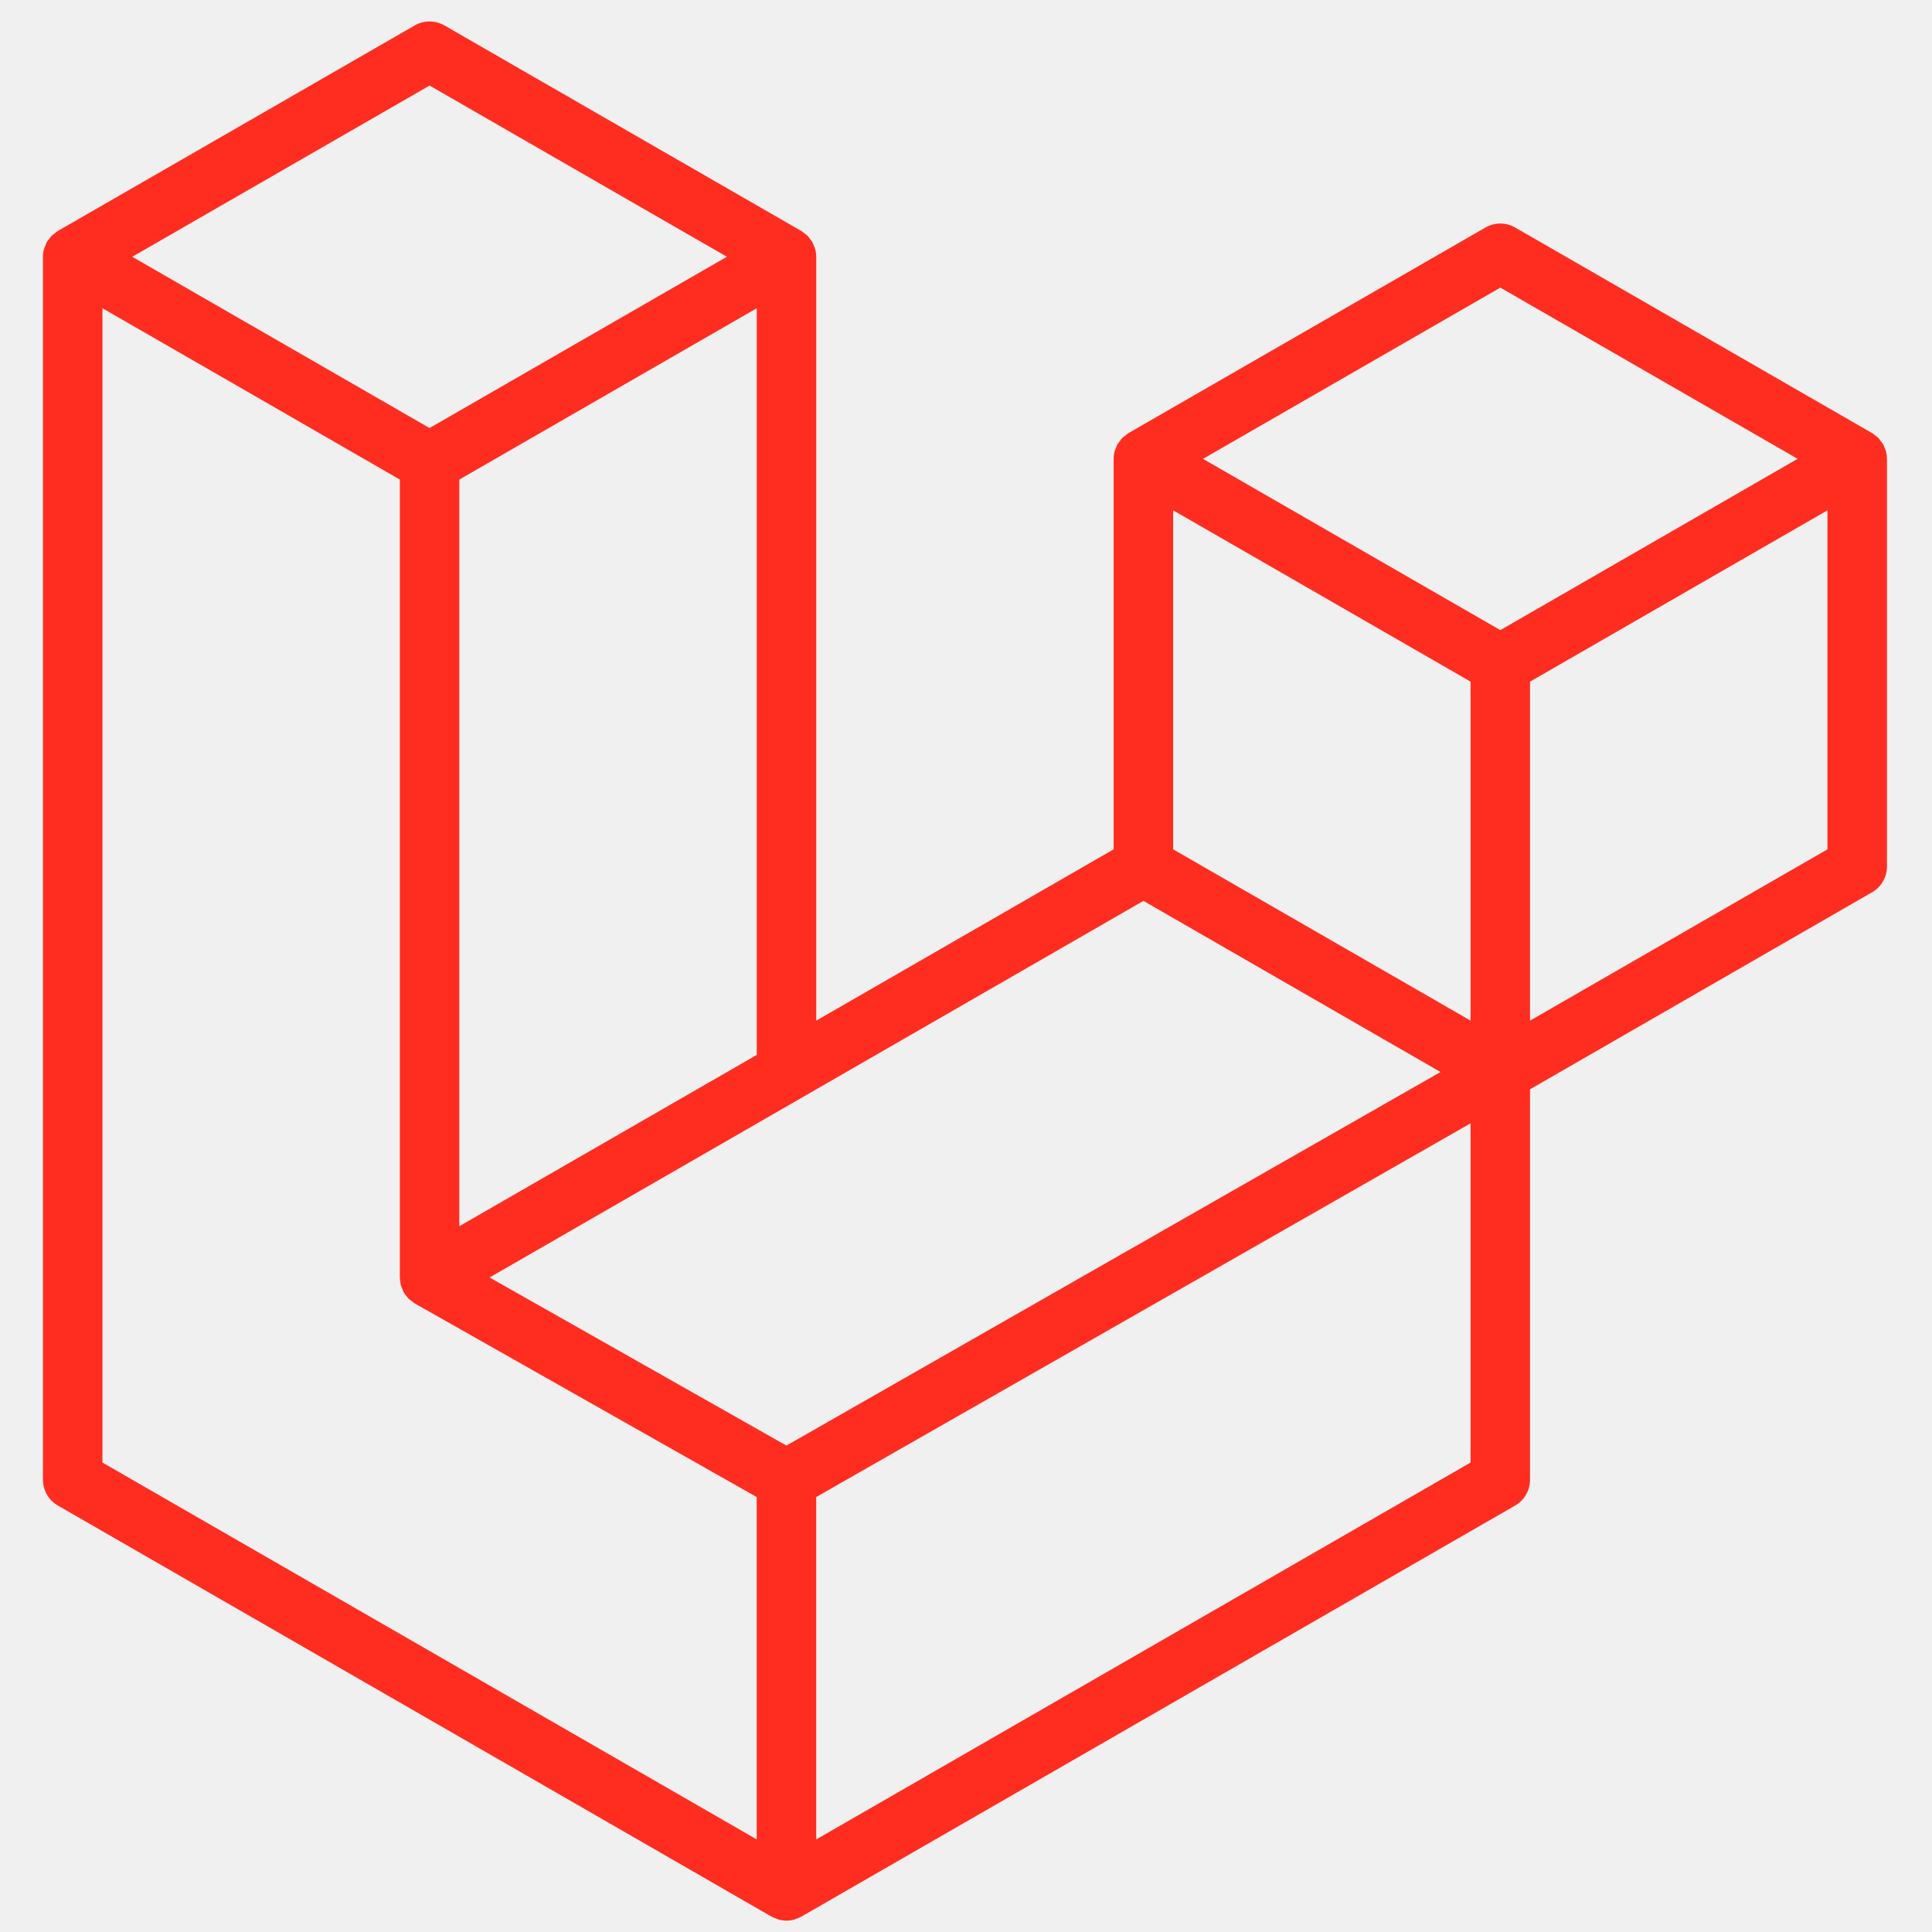
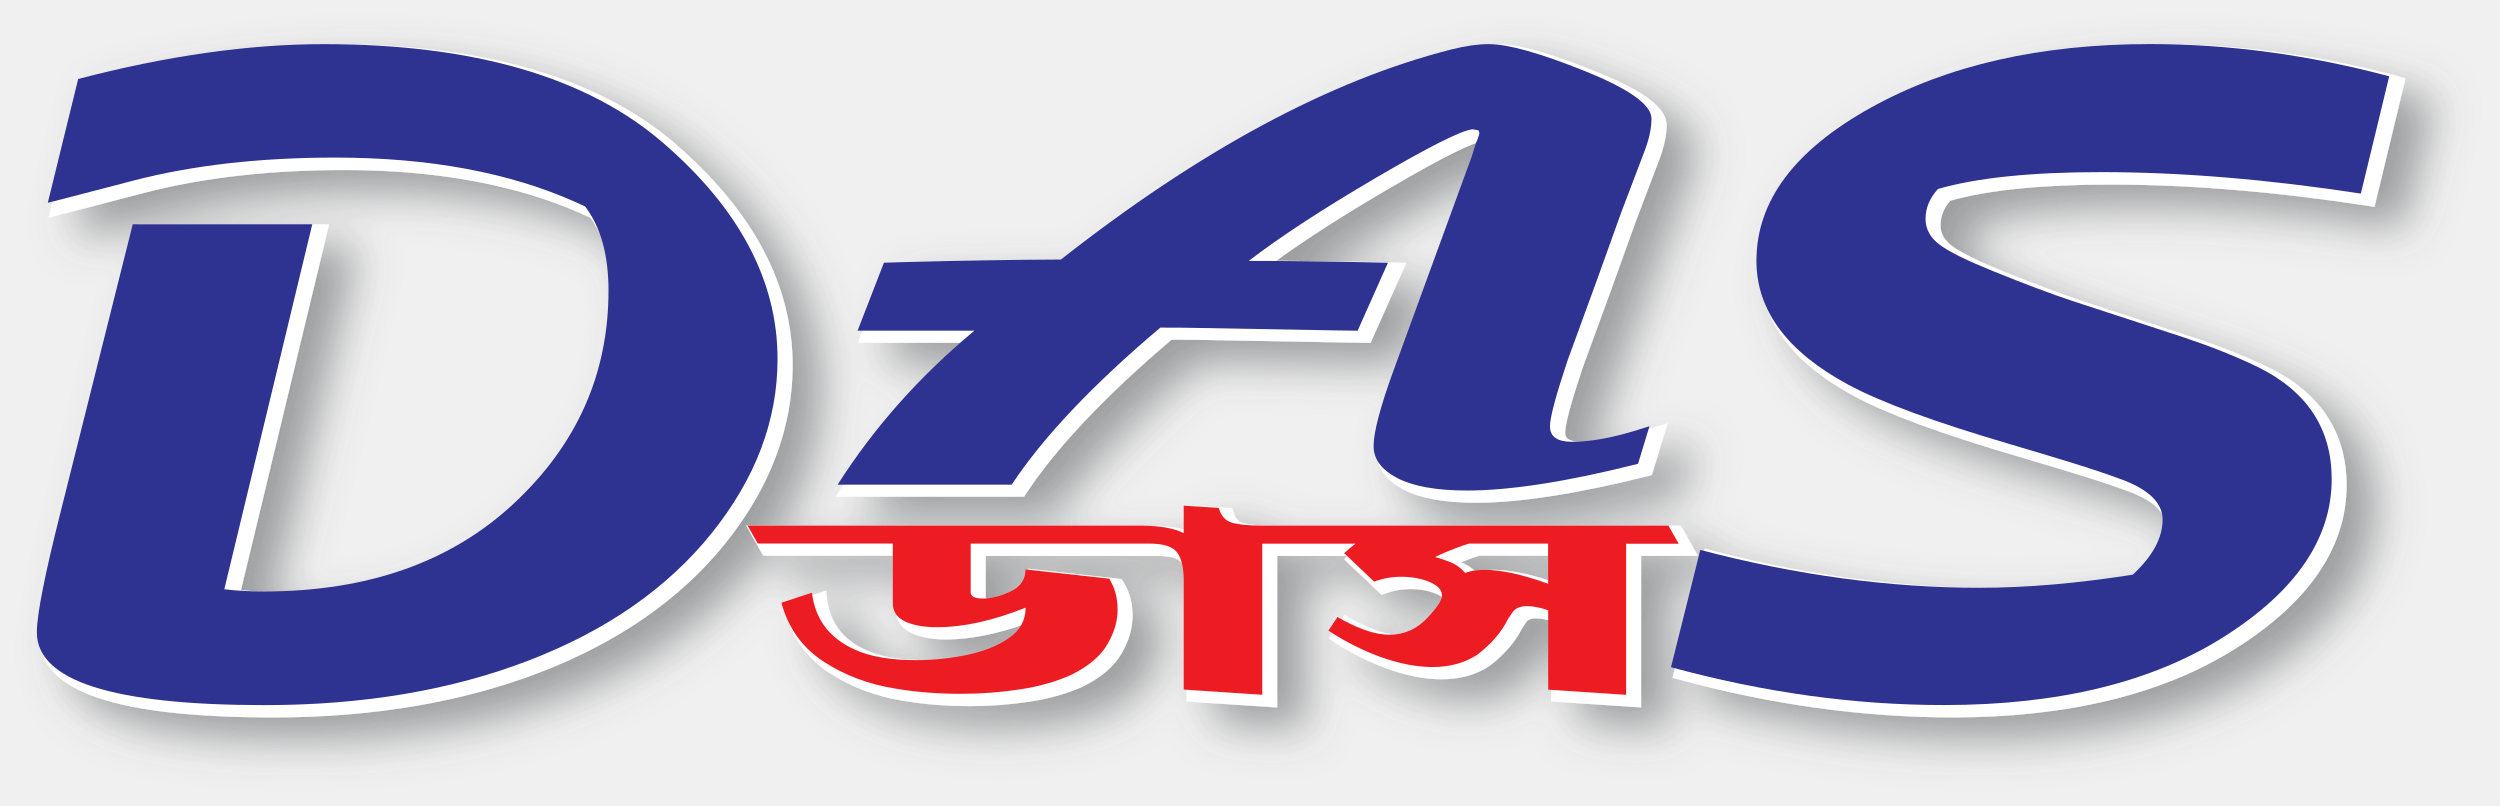
- <svg xmlns="http://www.w3.org/2000/svg" width="166" height="166" viewBox="0 0 166 166" fill="none">
-   <path fill-rule="evenodd" clip-rule="evenodd" d="M162.041 38.759C162.099 38.977 162.129 39.201 162.13 39.426V74.452C162.13 74.902 162.011 75.344 161.786 75.733C161.561 76.122 161.237 76.444 160.847 76.668L131.462 93.594V127.141C131.462 128.054 130.977 128.897 130.186 129.357L68.847 164.683C68.707 164.763 68.554 164.814 68.401 164.868C68.343 164.887 68.289 164.922 68.228 164.938C67.8 165.051 67.349 165.051 66.92 164.938C66.85 164.919 66.786 164.881 66.719 164.855C66.579 164.804 66.432 164.76 66.298 164.683L4.972 129.357C4.583 129.133 4.259 128.81 4.034 128.421C3.808 128.032 3.69 127.591 3.689 127.141L3.689 22.063C3.689 21.834 3.721 21.61 3.779 21.393C3.798 21.32 3.843 21.253 3.868 21.179C3.916 21.045 3.961 20.908 4.031 20.783C4.079 20.7 4.149 20.633 4.206 20.557C4.28 20.454 4.347 20.349 4.433 20.26C4.506 20.186 4.602 20.132 4.685 20.068C4.778 19.992 4.861 19.909 4.966 19.848L35.633 2.185C36.022 1.961 36.462 1.844 36.91 1.844C37.358 1.844 37.798 1.961 38.186 2.185L68.851 19.848H68.857C68.959 19.912 69.045 19.992 69.138 20.065C69.221 20.129 69.313 20.186 69.387 20.257C69.476 20.349 69.54 20.454 69.616 20.557C69.671 20.633 69.744 20.7 69.789 20.783C69.862 20.911 69.904 21.045 69.955 21.179C69.98 21.253 70.025 21.32 70.044 21.396C70.103 21.614 70.133 21.838 70.133 22.063V87.694L95.686 72.974V39.423C95.686 39.2 95.718 38.973 95.775 38.759C95.798 38.683 95.839 38.615 95.865 38.542C95.916 38.408 95.96 38.271 96.031 38.146C96.079 38.063 96.149 37.996 96.203 37.92C96.279 37.818 96.343 37.712 96.433 37.623C96.506 37.549 96.599 37.495 96.681 37.431C96.777 37.355 96.86 37.272 96.962 37.211L127.633 19.548C128.021 19.324 128.461 19.206 128.91 19.206C129.358 19.206 129.798 19.324 130.186 19.548L160.85 37.211C160.959 37.275 161.042 37.355 161.137 37.428C161.217 37.492 161.31 37.549 161.383 37.62C161.473 37.712 161.536 37.818 161.613 37.92C161.67 37.996 161.741 38.063 161.785 38.146C161.859 38.271 161.9 38.408 161.951 38.542C161.98 38.615 162.021 38.683 162.041 38.759ZM157.018 72.974V43.848L146.287 50.028L131.462 58.568V87.694L157.021 72.974H157.018ZM126.354 125.663V96.518L111.771 104.85L70.13 128.626V158.046L126.354 125.663ZM8.801 26.485V125.663L65.018 158.043V128.629L35.649 112L35.64 111.994L35.627 111.988C35.528 111.93 35.445 111.847 35.353 111.777C35.273 111.713 35.18 111.662 35.11 111.592L35.104 111.582C35.021 111.502 34.963 111.403 34.893 111.314C34.829 111.228 34.753 111.154 34.702 111.065L34.699 111.055C34.641 110.96 34.606 110.845 34.565 110.736C34.523 110.64 34.469 110.551 34.443 110.449C34.411 110.328 34.405 110.197 34.392 110.072C34.379 109.976 34.354 109.881 34.354 109.785V109.778V41.205L19.532 32.662L8.801 26.485ZM36.913 7.35L11.364 22.063L36.907 36.777L62.453 22.06L36.907 7.35H36.913ZM50.2 99.174L65.022 90.637V26.485L54.291 32.665L39.466 41.205V105.357L50.2 99.174ZM128.91 24.713L103.363 39.426L128.91 54.14L154.453 39.423L128.91 24.713ZM126.354 58.568L111.529 50.028L100.798 43.848V72.974L115.619 81.511L126.354 87.694V58.568ZM67.571 124.205L105.042 102.803L123.772 92.109L98.245 77.405L68.854 94.334L42.066 109.762L67.571 124.205Z" fill="#FF2D20" />
+ <svg xmlns="http://www.w3.org/2000/svg" id="Layer_1" data-name="Layer 1" viewBox="-0.48 -6.13 347.28 111.84">
+   <defs>
+     <style> .cls-1 { filter: url(#drop-shadow-1); font-size: 20px; } .cls-2 { filter: url(#drop-shadow-2); } .cls-3 { letter-spacing: 0em; } .cls-3, .cls-4, .cls-5, .cls-6, .cls-7 { font-family: Montserrat-Medium, Montserrat; font-weight: 500; } .cls-8, .cls-9, .cls-10 { font-family: Montserrat-Bold, Montserrat; font-weight: 700; } .cls-8, .cls-9, .cls-10, .cls-11 { fill: #ec1c24; } .cls-8, .cls-4 { letter-spacing: .01em; } .cls-12 { fill: #fff; } .cls-13 { fill: #2f3190; } .cls-9 { letter-spacing: .01em; } .cls-10, .cls-5 { letter-spacing: .01em; } .cls-6 { letter-spacing: 0em; } .cls-7 { letter-spacing: -.02em; } </style>
+     <filter id="drop-shadow-1" filterUnits="userSpaceOnUse">
+       <feOffset dx="4" dy="3" />
+       <feGaussianBlur result="blur" stdDeviation="3" />
+       <feFlood flood-color="#58595b" flood-opacity=".55" />
+       <feComposite in2="blur" operator="in" />
+       <feComposite in="SourceGraphic" />
+     </filter>
+     <filter id="drop-shadow-2" x="-.48" y="-6.13" width="347.28" height="111.84" filterUnits="userSpaceOnUse">
+       <feOffset dx="4" dy="3" />
+       <feGaussianBlur result="blur-2" stdDeviation="3" />
+       <feFlood flood-color="#58595b" flood-opacity=".55" />
+       <feComposite in2="blur-2" operator="in" />
+       <feComposite in="SourceGraphic" />
+     </filter>
+   </defs>
+   <text class="cls-1" transform="translate(5.07 119.14) scale(.8 1)">
+     <tspan class="cls-8" x="0" y="0">D</tspan>
+     <tspan class="cls-4" x="16.8" y="0">EN</tspan>
+     <tspan class="cls-7" x="42.73" y="0">T</tspan>
+     <tspan class="cls-4" x="52.17" y="0">AL M</tspan>
+     <tspan class="cls-3" x="100.2" y="0">A</tspan>
+     <tspan class="cls-5" x="112.58" y="0">CHINE &amp; </tspan>
+     <tspan class="cls-9" x="196.62" y="0">A</tspan>
+     <tspan class="cls-6" x="212.21" y="0">C</tspan>
+     <tspan class="cls-5" x="224.37" y="0">CESSORIES </tspan>
+     <tspan class="cls-10" x="331.89" y="0">S</tspan>
+     <tspan class="cls-5" x="344.93" y="0">OURCE</tspan>
+   </text>
+   <g class="cls-2">
+     <g>
+       <path class="cls-12" d="M93.45,13.93C82.76,4.69,66.71,0,45.75,0,35.37,0,23.82,1.64,11.43,4.87l-.48.13-4.67,19.09,1.35-.34c1.15-.29,2.05-.52,2.7-.69l9.18-2.39c8.09-2.11,17.45-3.18,27.83-3.18,12.9,0,24.05,2.07,33.15,6.15l1.05.48c1.95,2.67,2.95,6.37,2.95,11,0,11.22-4.32,20.95-12.85,28.91-8.55,7.98-20.04,12.03-34.17,12.03-1.67,0-3.17-.07-4.48-.2l12.25-50.83h-26.65l-9.69,38.66-.41,1.63c-2.29,9.03-3.41,14.67-3.41,17.24,0,7.38,10.62,10.97,32.46,10.97,13.76,0,26.22-2.11,37.03-6.28,10.86-4.18,19.51-10.2,25.69-17.88,6.22-7.73,9.37-16.06,9.37-24.76,0-11.06-5.44-21.37-16.18-30.66Z" />
+       <path class="cls-12" d="M142.01,62.5c4.27-6.46,11.09-13.67,20.25-21.44,1.99,0,3.53.02,4.59.04l19.61.35,3.45.05,4.96-11.12-1.27-.03c-6.07-.15-11.71-.23-16.81-.25,4.08-2.96,9.28-6.3,15.52-9.95,8.75-5.12,11.91-6.45,13-6.62h.01s-.02.05-.03.08c-.32.76-.41,1.02-.43,1.13l-.41,1.32-10.83,29.64c-1.94,5.32-2.88,8.91-2.88,10.99s1.27,3.9,3.77,5.2c2.32,1.21,5.7,1.82,10.05,1.82,6.07,0,14.13-1.26,23.96-3.73l.46-.12,2.2-7.21-3.17.99c-3.4,1.06-6.39,1.6-8.87,1.6-2.2,0-2.2-.88-2.2-1.3,0-.78.42-2.98,2.43-8.97l3.94-10.78,3.52-9.77,3.18-8.36c.68-1.79,1.02-3.41,1.02-4.83,0-2.37-3.12-4.72-9.82-7.41C214.86,1.24,210.41,0,207.61,0c-1.58,0-3.39.26-5.38.76-16.82,4.25-35.11,14.06-54.36,29.16-6.75.03-13.86.15-21.14.34l-3.73.1-4.31,11.13h15.15c-6.9,6.01-12.74,12.75-17.39,20.07l-.83,1.31h26.15l.25-.38Z" />
+       <path class="cls-12" d="M332.87,4.51C321.67,1.52,310.43,0,299.45,0,284.14,0,270.96,3,260.27,8.93c-10.85,6.02-16.35,13.43-16.35,22.03,0,7.19,4.42,13.22,13.15,17.94,4.59,2.48,12.24,5.3,22.74,8.37,6.41,1.89,10.71,3.22,12.8,3.94l2.21.78c3.66,1.29,5.51,2.94,5.51,4.91,0,2.24-1.24,4.54-3.69,6.86-7.51,1.17-14.54,1.77-20.89,1.77-12.39,0-25.38-1.76-38.6-5.23l-.81-.21-4.48,17.93.8.22c12.81,3.51,25.64,5.29,38.13,5.29,16.01,0,29.24-3.23,39.32-9.6,10.21-6.45,15.38-14.07,15.38-22.65,0-7.33-3.62-12.83-10.77-16.34-3.05-1.48-6.53-2.87-10.32-4.13l-15.46-5.06c-2.96-.99-6.66-2.38-11-4.13-3.55-1.44-5.99-2.63-7.24-3.56-1.09-.81-1.62-1.76-1.62-2.91,0-1.23.44-2.35,1.35-3.4,5.27-1.49,12.76-2.24,22.26-2.24,11,0,23.08,1,35.92,2.98l.76.12,4.31-17.85-.8-.21Z" />
+       <path class="cls-12" d="M233.03,66.88h-56.91c-1.79,0-3.13-.12-3.97-.36-.4-.12-.96-.39-1.27-1.47l-.16-.58-6.35-.4v3.46c-1.21-.38-2.73-.59-4.59-.64h0s-56.61-.01-56.61-.01l2.38,4.19h18.4v7.42c0,1.52.77,2.68,2.22,3.34,1.25.58,2.85.87,4.74.87,3.39,0,7.18-.76,11.29-2.26-.28.88-.88,1.61-1.79,2.24-1.47,1-3.33,1.74-5.55,2.19-2.26.46-4.54.7-6.78.7-3.03,0-5.52-.35-7.4-1.04-3.8-1.43-5.85-3.9-6.29-7.57l-.12-1.03-5.97,1.97.21.78c1,3.69,3.07,6.6,6.16,8.63,3.01,1.98,6.5,3.3,10.36,3.92,2.85.48,5.96.73,9.24.73,2.81,0,5.61-.21,8.33-.63,2.76-.42,5.22-1.12,7.34-2.09,2.49-1.22,4.29-2.74,5.34-4.52,1.04-1.76,1.57-3.55,1.57-5.31s-.44-3.4-1.31-4.76l-.22-.34-12.94-1.43v.95c0,1.05-.51,1.77-1.6,2.29-1.27.6-2.46.9-3.53.9-.48,0-.71-.06-.81-.1v-5.82h23.96c1.67,0,2.78.31,3.21.9.49.68.74,1.81.74,3.35v15.97l12.59.83v-21.05h9.8l-.5.45,5.21,4.96.49-.18c1.1-.42,2.27-.63,3.47-.63,1.35,0,2.56.22,3.61.65.55.23,1.21.61,1.21,1.1,0,.02-.03.6-1.74,2.44-1.31,1.44-2.84,2.14-4.7,2.14l-.67-.03c-1.59-.12-3.67-.89-6.17-2.31l-.67-.38-2.16,3.26.72.47c2.35,1.54,4.78,2.77,7.23,3.67,2.75,1.01,5.35,1.52,7.74,1.52,2.56,0,4.81-.63,6.66-1.88l.04-.03c2.01-1.55,3.51-3.29,4.46-5.19l.58-.88c.11-.14.4-.48,1.28-.48.64,0,1.36.11,2.15.34v11.2l12.51.83v-21.05h7.91l-2.38-4.19ZM214.99,74.62c-3.14-1.05-5.82-1.59-7.95-1.59-.91,0-1.75.1-2.49.3-.58-.58-1.27-1.03-2.07-1.35.25-.1.51-.2.78-.31.6-.23,1.17-.44,1.71-.6h10.03v3.55Z" />
+     </g>
+     <path class="cls-13" d="M42.9,25.01l-12.22,50.71c1.56.21,3.41.31,5.52.31,14.41,0,25.99-4.08,34.73-12.25,8.75-8.17,13.12-18.01,13.12-29.54,0-4.94-1.08-8.84-3.25-11.69l-1.24-.57c-9.25-4.15-20.42-6.22-33.49-6.22-10.5,0-19.84,1.07-28.04,3.2l-.48.13-8.7,2.26c-.65.17-1.54.4-2.69.69L10.38,4.84C22.76,1.61,34.13,0,44.49,0,65.35,0,81.07,4.58,91.65,13.73c10.59,9.15,15.88,19.16,15.88,30.01,0,8.55-3.06,16.62-9.18,24.23-6.12,7.6-14.57,13.48-25.34,17.63-10.77,4.15-23.02,6.22-36.74,6.22-21.08,0-31.63-3.37-31.63-10.12,0-2.47,1.13-8.15,3.38-17.03l.41-1.63,9.53-38.02h24.93Z" />
+     <path class="cls-13" d="M115.89,61.18c5.02-7.9,11.35-15.03,18.99-21.38h-16.23l3.66-9.44,3.18-.09c7.41-.2,14.55-.32,21.41-.35,19.33-15.2,37.43-24.93,54.28-29.19C203.11.24,204.83,0,206.35,0,209.02,0,213.45,1.24,219.64,3.73c6.19,2.49,9.29,4.69,9.29,6.62,0,1.32-.32,2.83-.97,4.53l-3.18,8.36-3.52,9.79-3.94,10.78c-1.66,4.94-2.49,8.03-2.49,9.27,0,1.44,1.01,2.16,3.04,2.16,2.58,0,5.62-.55,9.12-1.64l1.66-.52-1.59,5.22c-9.81,2.47-17.72,3.71-23.75,3.71-4.24,0-7.46-.58-9.67-1.72-2.21-1.15-3.31-2.63-3.31-4.44,0-1.95.94-5.52,2.83-10.69l10.84-29.66.41-1.34c.05-.17.18-.53.41-1.08.09-.26.16-.5.21-.73l-.14-.39-.83-.13c-1.57.17-6.04,2.42-13.43,6.75-7.39,4.33-13.27,8.17-17.64,11.53,5.75,0,12.2.09,19.33.26l-4.21,9.44-2.9-.04-19.61-.35c-1.1-.03-2.74-.04-4.9-.04-9.39,7.93-16.27,15.2-20.65,21.82h-24.17Z" />
+     <path class="cls-13" d="M291.42,17.78c11.09,0,23.11,1,36.05,2.98l3.94-16.29c-11.19-2.98-22.26-4.48-33.21-4.48-15.24,0-28.16,2.94-38.77,8.82-10.61,5.88-15.92,12.98-15.92,21.28,0,6.88,4.23,12.61,12.71,17.19,4.56,2.47,12.08,5.23,22.58,8.31,6.44,1.9,10.73,3.22,12.84,3.96l2.21.78c4.05,1.43,6.08,3.33,6.08,5.71,0,2.55-1.38,5.1-4.14,7.66-7.69,1.21-14.78,1.82-21.27,1.82-12.52,0-25.46-1.75-38.81-5.26l-4.07,16.29c12.8,3.5,25.43,5.26,37.91,5.26,15.93,0,28.89-3.16,38.88-9.47,9.99-6.32,14.99-13.63,14.99-21.93,0-7.01-3.43-12.2-10.29-15.57-3.04-1.47-6.45-2.83-10.22-4.09l-15.47-5.06c-2.99-.99-6.68-2.38-11.05-4.15-3.64-1.47-6.11-2.69-7.42-3.67-1.31-.97-1.97-2.17-1.97-3.6,0-1.51.58-2.9,1.73-4.15,5.39-1.56,12.96-2.34,22.72-2.34Z" />
+     <path class="cls-11" d="M231.29,66.88h-56.43c-1.89,0-3.29-.13-4.2-.4-.92-.27-1.53-.95-1.84-2.06l-4.87-.3v3.81c-1.31-.68-3.27-1.02-5.88-1.05h0s-.31,0-.31,0h-54.39l1.41,2.49h18.76v8.27c0,1.18.58,2.04,1.73,2.57,1.15.53,2.62.79,4.4.79,3.66,0,7.77-.9,12.32-2.72,0,1.76-.79,3.18-2.36,4.25-1.57,1.07-3.52,1.84-5.85,2.32-2.33.48-4.64.72-6.95.72-3.14,0-5.7-.37-7.69-1.1-4.08-1.53-6.36-4.29-6.83-8.27l-4.24,1.4c.94,3.5,2.88,6.21,5.81,8.14,2.93,1.93,6.28,3.19,10.05,3.79,2.83.48,5.86.72,9.1.72,2.77,0,5.51-.21,8.2-.62,2.69-.41,5.06-1.09,7.1-2.02,2.36-1.16,4.02-2.56,4.99-4.19.97-1.64,1.45-3.26,1.45-4.87s-.39-3.07-1.18-4.3l-11.62-1.28c0,1.38-.69,2.4-2.08,3.06-1.39.65-2.68.98-3.88.98-1.1,0-1.65-.29-1.65-.87v-6.76h24.8c1.99,0,3.28.42,3.89,1.25.6.83.9,2.12.9,3.85v15.18l10.91.72v-20.99h12.95c-.58.45-1.1.89-1.57,1.32l4.16,3.96c1.2-.45,2.46-.68,3.77-.68,1.47,0,2.77.24,3.93.72,1.15.48,1.73,1.11,1.73,1.89,0,.6-.65,1.61-1.96,3.02-1.47,1.61-3.25,2.42-5.34,2.42l-.71-.04c-1.73-.12-3.9-.93-6.51-2.42l-1.26,1.89c2.3,1.51,4.66,2.7,7.06,3.59,2.67.98,5.15,1.47,7.46,1.47s4.48-.58,6.2-1.74c1.93-1.49,3.35-3.13,4.24-4.95l.63-.94c.42-.55,1.07-.83,1.96-.83s1.89.19,2.98.57v11.03l10.83.72v-20.99h7.3l-1.41-2.49ZM214.57,74.96c-3.56-1.28-6.49-1.93-8.79-1.93-1.05,0-1.96.14-2.75.42-.58-.7-1.32-1.23-2.24-1.57-.92-.34-1.56-.55-1.92-.62.1-.08.43-.23.98-.47.55-.24,1.16-.49,1.84-.75.68-.27,1.31-.48,1.89-.66h10.99v5.59Z" />
+   </g>
</svg>
